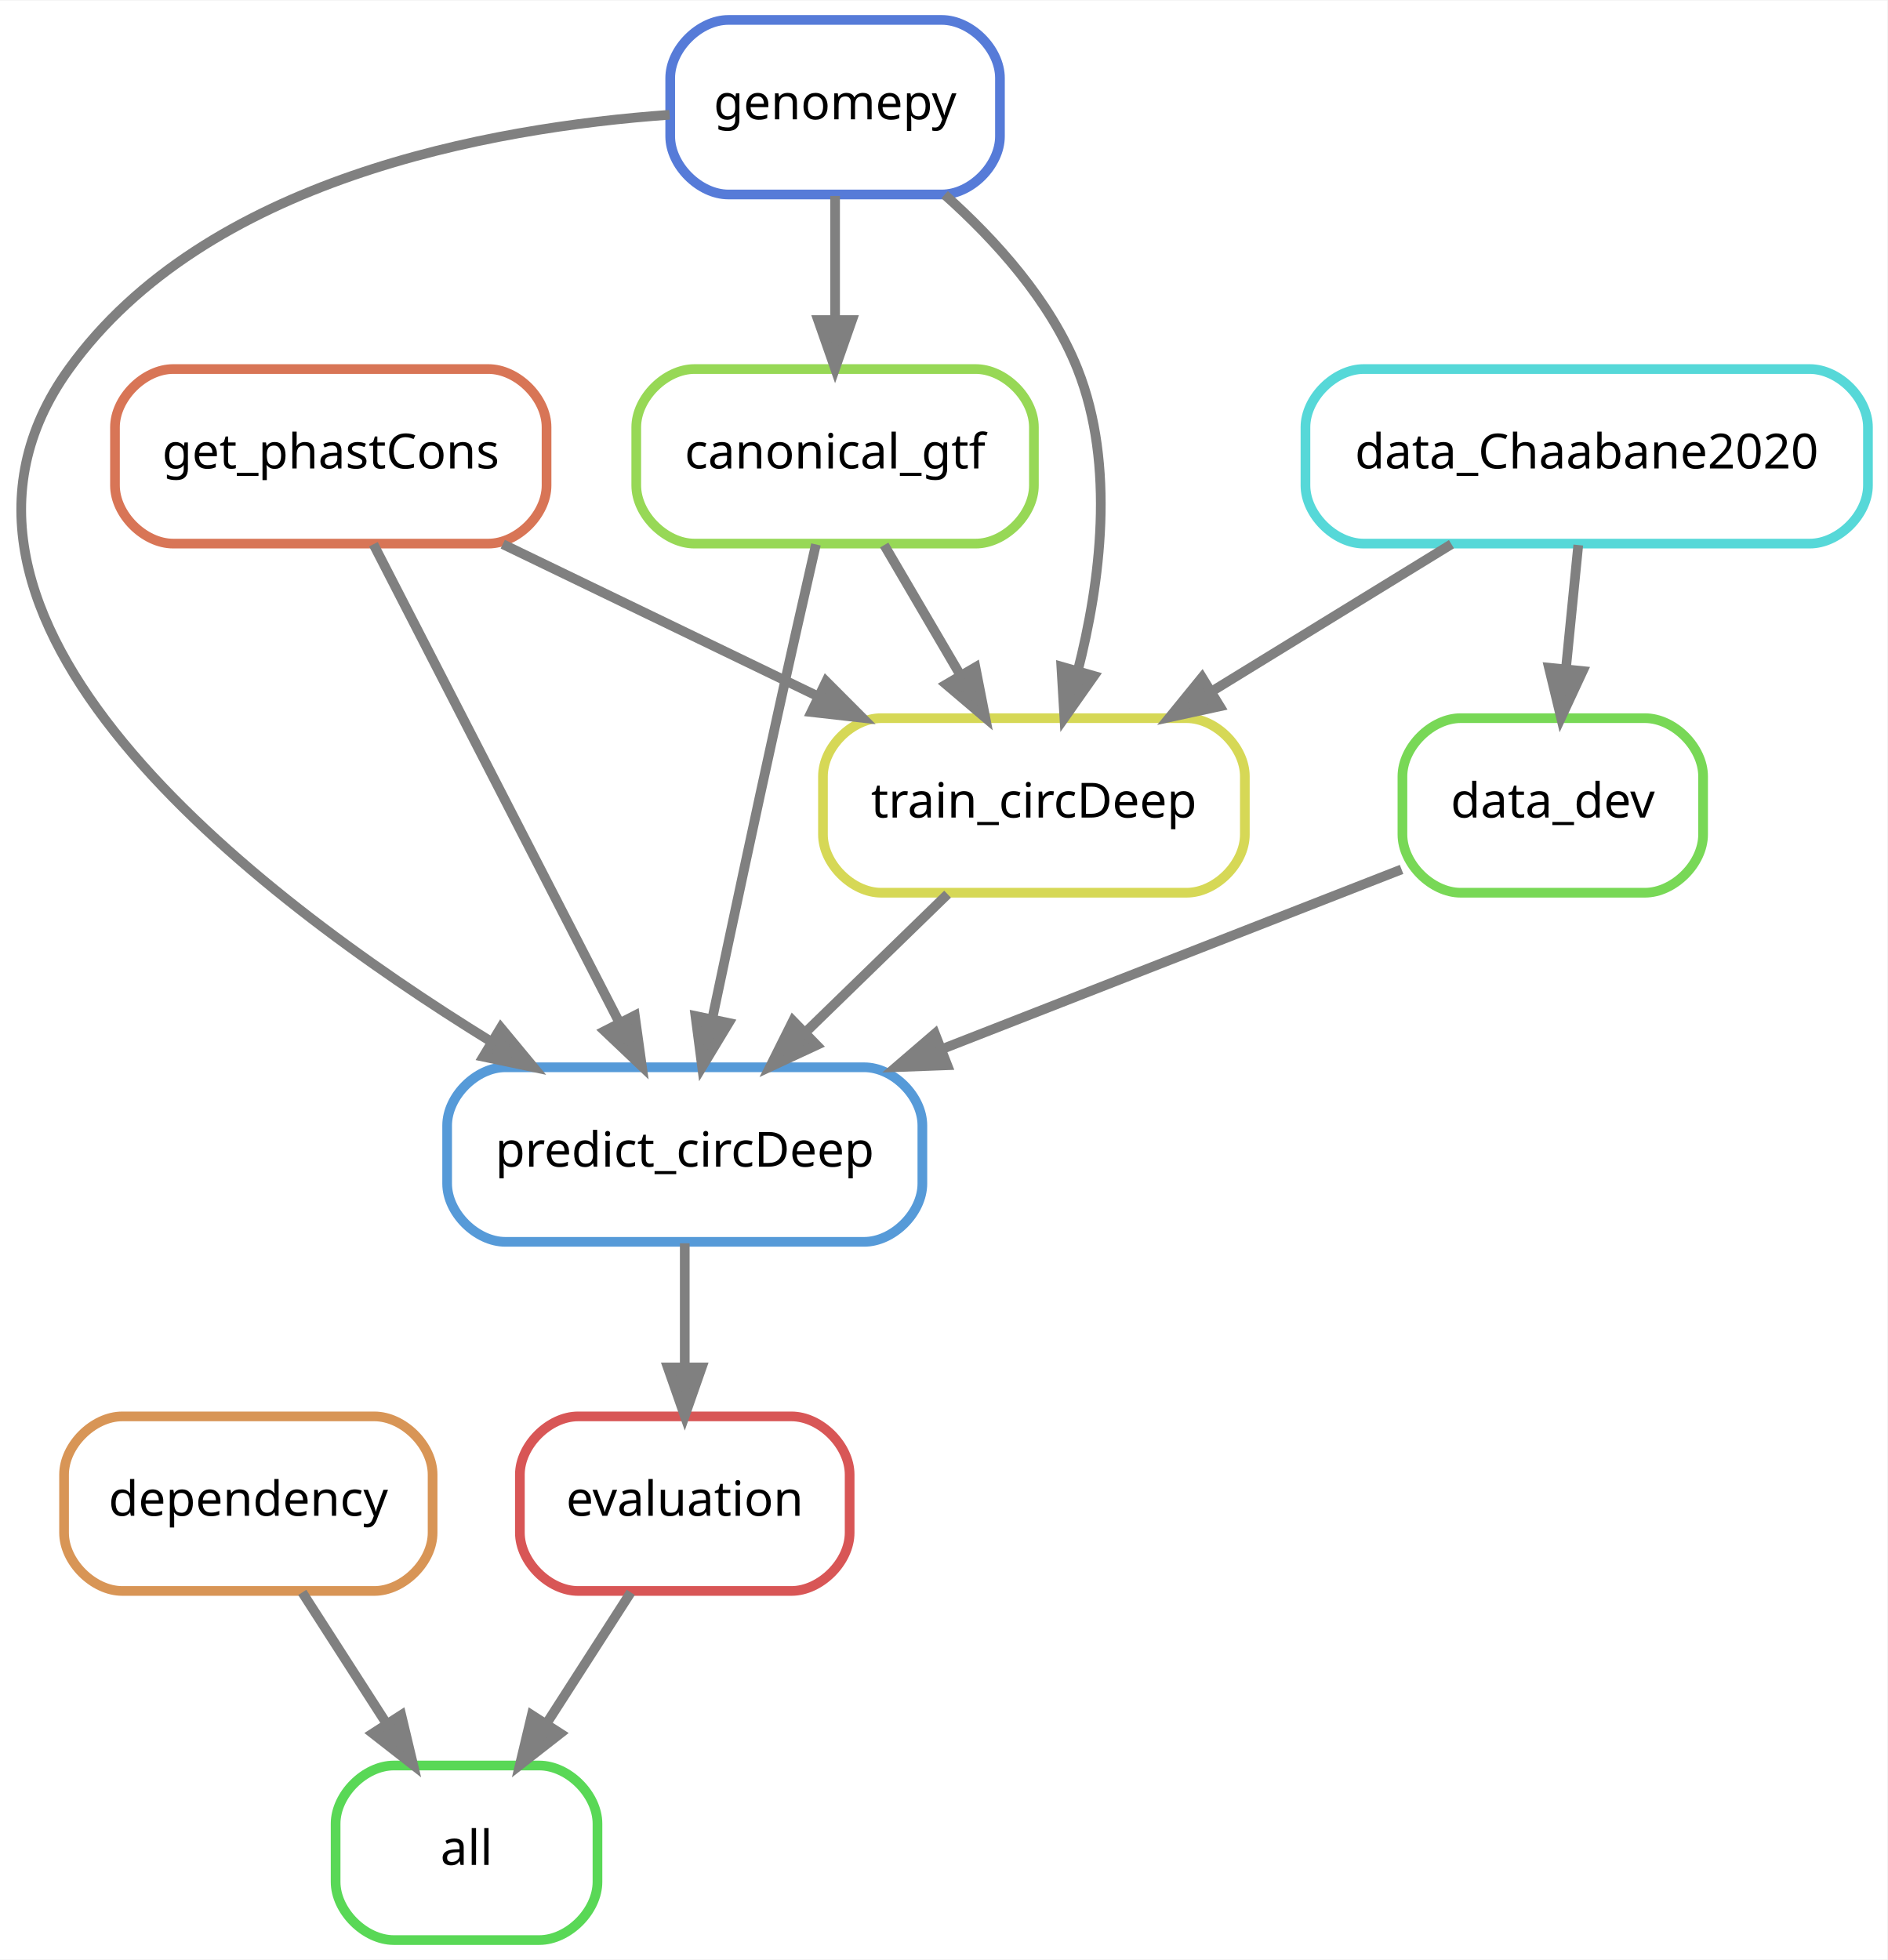
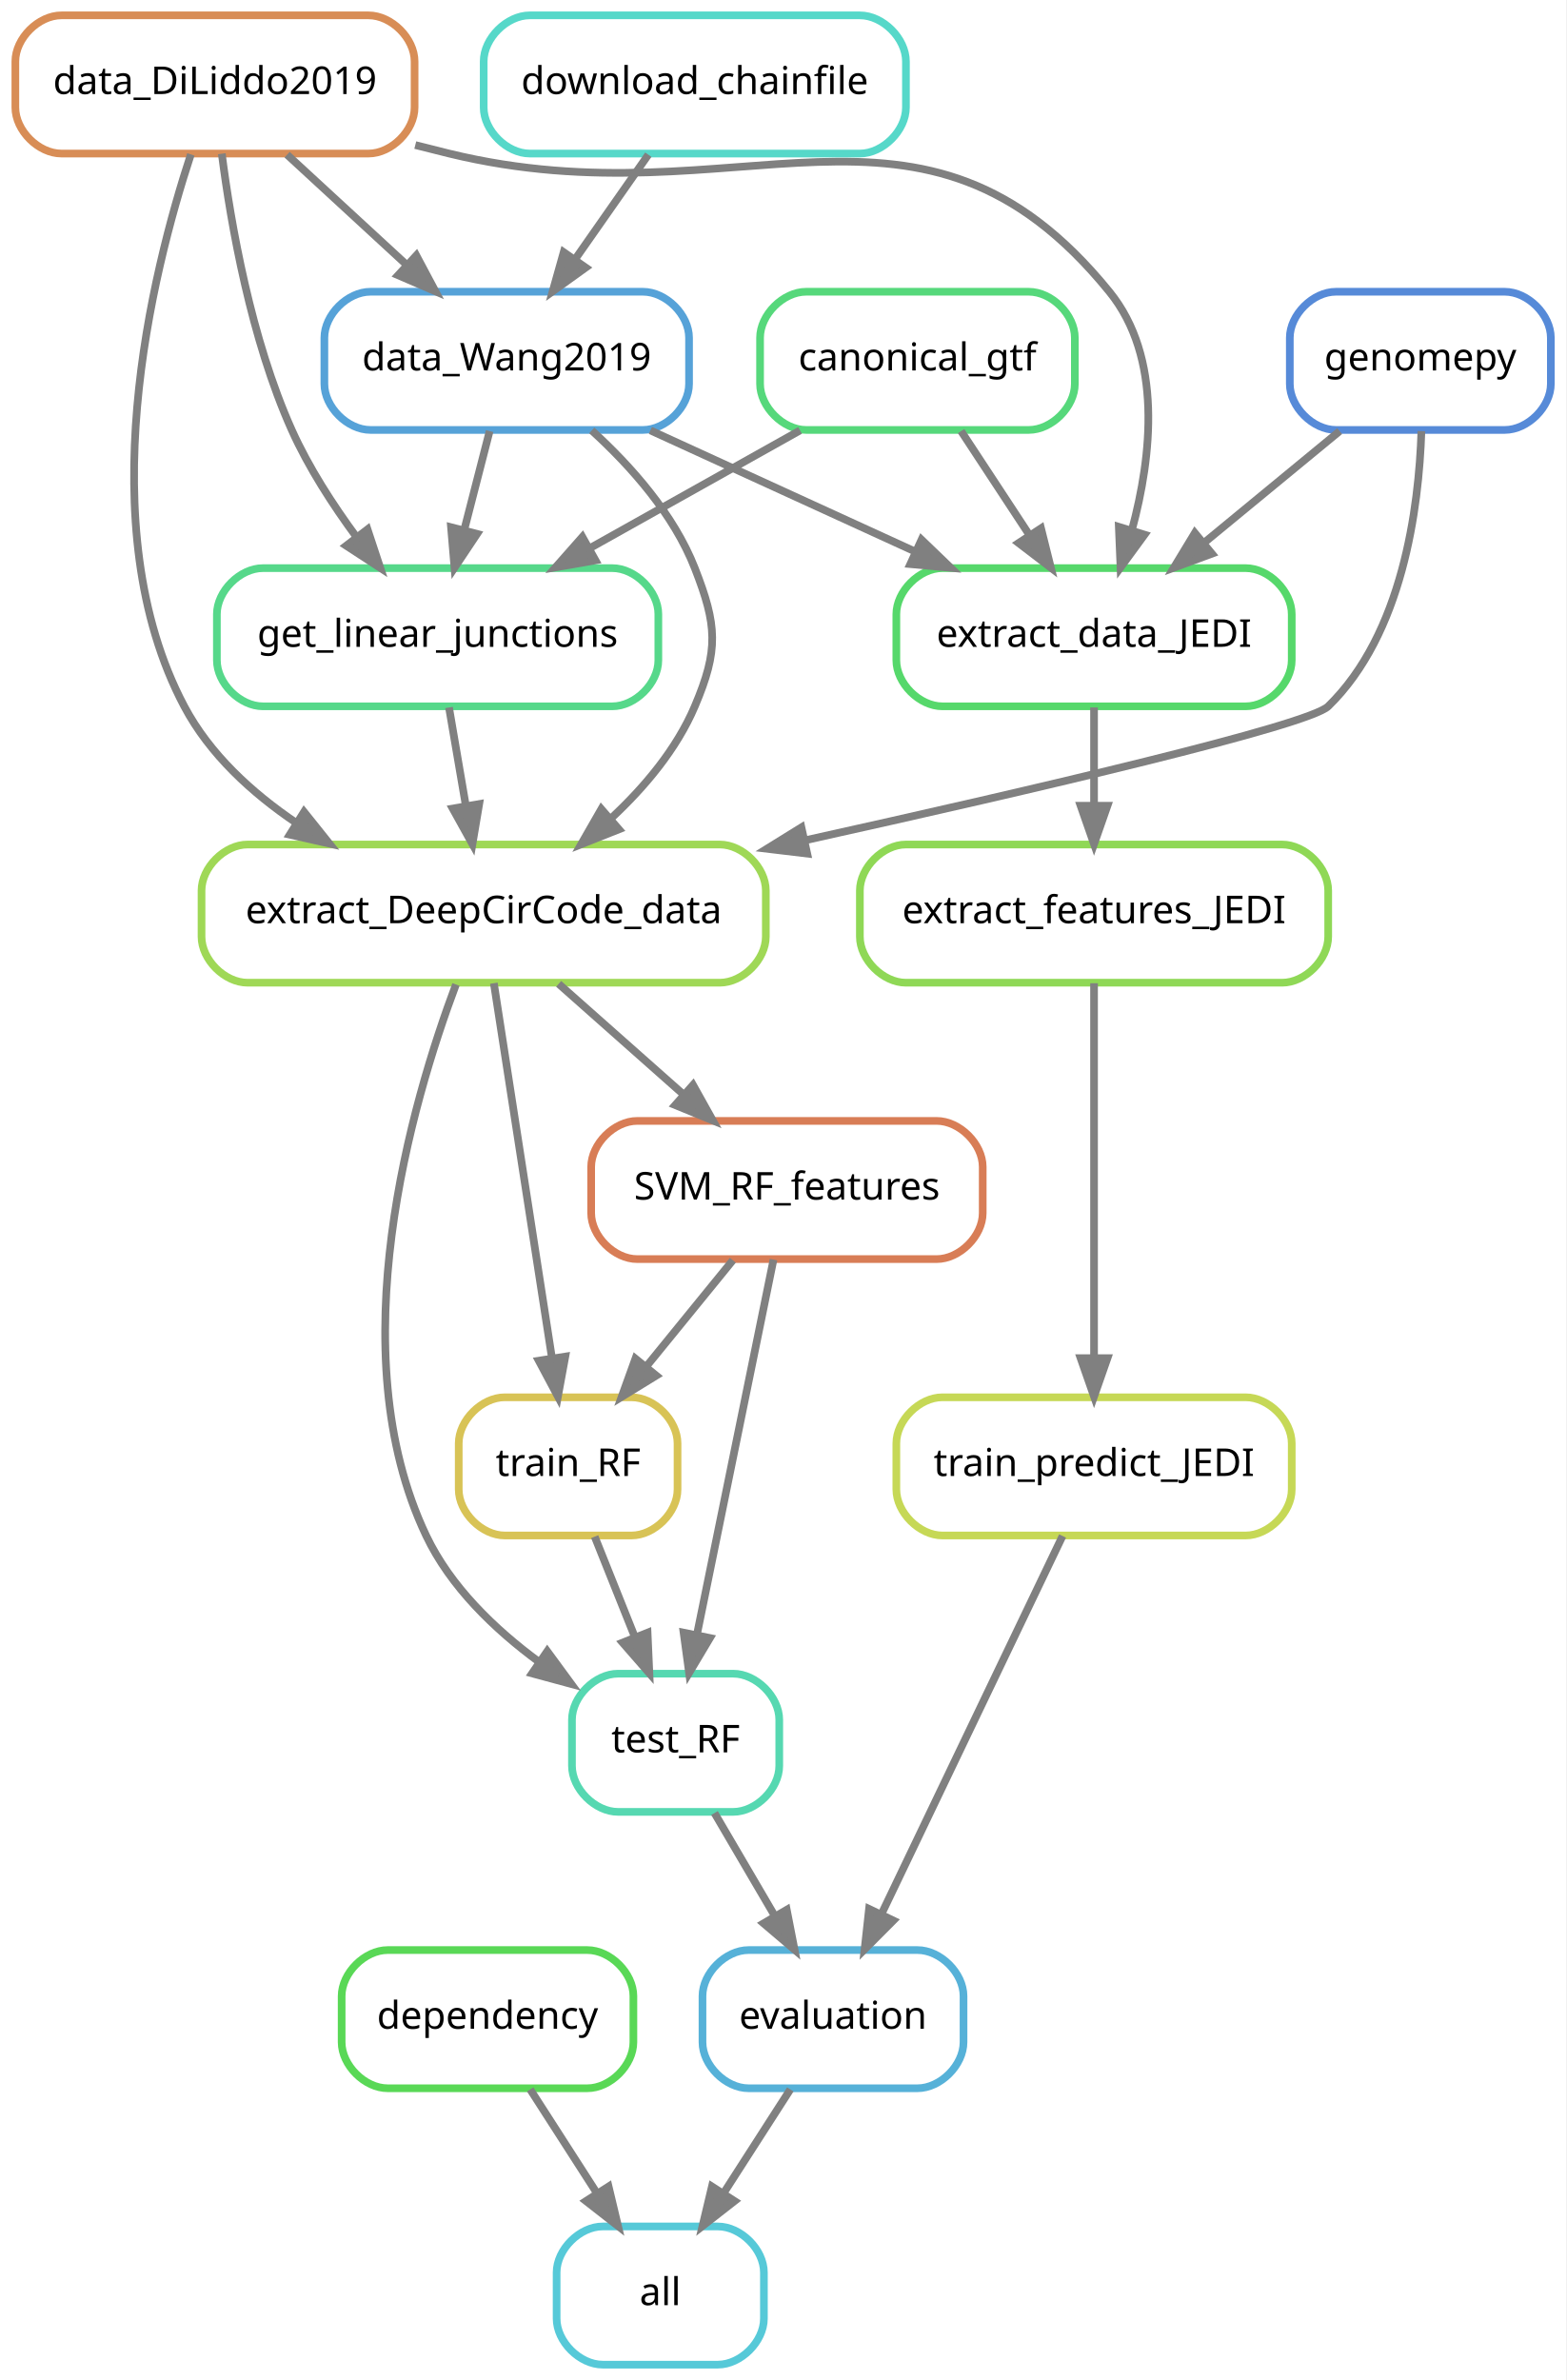
- <svg xmlns="http://www.w3.org/2000/svg" width="389pt" height="404pt" viewBox="0.00 0.00 389.21 404.00">
-   <g id="graph0" class="graph" transform="scale(1 1) rotate(0) translate(4 400)">
-     <polygon fill="white" stroke="transparent" points="-4,4 -4,-400 385.21,-400 385.21,4 -4,4" />
+ <svg xmlns="http://www.w3.org/2000/svg" width="408pt" height="620pt" viewBox="0.00 0.00 408.00 620.00">
+   <g id="graph0" class="graph" transform="scale(1 1) rotate(0) translate(4 616)">
+     <polygon fill="white" stroke="transparent" points="-4,4 -4,-616 404,-616 404,4 -4,4" />
    <g id="node1" class="node">
-       <path fill="none" stroke="#59d856" stroke-width="2" d="M107.21,-36C107.21,-36 77.21,-36 77.21,-36 71.21,-36 65.21,-30 65.21,-24 65.21,-24 65.21,-12 65.21,-12 65.21,-6 71.21,0 77.21,0 77.21,0 107.21,0 107.21,0 113.21,0 119.21,-6 119.21,-12 119.21,-12 119.21,-24 119.21,-24 119.21,-30 113.21,-36 107.21,-36" />
-       <text text-anchor="middle" x="92.21" y="-15.5" font-family="sans" font-size="10.00">all</text>
+       <path fill="none" stroke="#56c9d8" stroke-width="2" d="M183,-36C183,-36 153,-36 153,-36 147,-36 141,-30 141,-24 141,-24 141,-12 141,-12 141,-6 147,0 153,0 153,0 183,0 183,0 189,0 195,-6 195,-12 195,-12 195,-24 195,-24 195,-30 189,-36 183,-36" />
+       <text text-anchor="middle" x="168" y="-15.5" font-family="sans" font-size="10.00">all</text>
    </g>
    <g id="node2" class="node">
-       <path fill="none" stroke="#d89556" stroke-width="2" d="M73.21,-108C73.21,-108 21.21,-108 21.21,-108 15.21,-108 9.21,-102 9.21,-96 9.21,-96 9.21,-84 9.21,-84 9.21,-78 15.21,-72 21.21,-72 21.21,-72 73.21,-72 73.21,-72 79.21,-72 85.21,-78 85.21,-84 85.21,-84 85.21,-96 85.21,-96 85.21,-102 79.21,-108 73.21,-108" />
-       <text text-anchor="middle" x="47.21" y="-87.5" font-family="sans" font-size="10.00">dependency</text>
+       <path fill="none" stroke="#59d856" stroke-width="2" d="M149,-108C149,-108 97,-108 97,-108 91,-108 85,-102 85,-96 85,-96 85,-84 85,-84 85,-78 91,-72 97,-72 97,-72 149,-72 149,-72 155,-72 161,-78 161,-84 161,-84 161,-96 161,-96 161,-102 155,-108 149,-108" />
+       <text text-anchor="middle" x="123" y="-87.5" font-family="sans" font-size="10.00">dependency</text>
    </g>
    <g id="edge2" class="edge">
-       <path fill="none" stroke="grey" stroke-width="2" d="M58.33,-71.7C63.56,-63.56 69.91,-53.69 75.68,-44.7" />
-       <polygon fill="grey" stroke="grey" stroke-width="2" points="78.75,-46.41 81.21,-36.1 72.86,-42.62 78.75,-46.41" />
+       <path fill="none" stroke="grey" stroke-width="2" d="M134.12,-71.7C139.36,-63.56 145.7,-53.69 151.48,-44.7" />
+       <polygon fill="grey" stroke="grey" stroke-width="2" points="154.54,-46.41 157,-36.1 148.65,-42.62 154.54,-46.41" />
    </g>
    <g id="node3" class="node">
-       <path fill="none" stroke="#d85656" stroke-width="2" d="M159.21,-108C159.21,-108 115.21,-108 115.21,-108 109.21,-108 103.21,-102 103.21,-96 103.21,-96 103.21,-84 103.21,-84 103.21,-78 109.21,-72 115.21,-72 115.21,-72 159.21,-72 159.21,-72 165.21,-72 171.21,-78 171.21,-84 171.21,-84 171.21,-96 171.21,-96 171.21,-102 165.21,-108 159.21,-108" />
-       <text text-anchor="middle" x="137.21" y="-87.5" font-family="sans" font-size="10.00">evaluation</text>
+       <path fill="none" stroke="#56b1d8" stroke-width="2" d="M235,-108C235,-108 191,-108 191,-108 185,-108 179,-102 179,-96 179,-96 179,-84 179,-84 179,-78 185,-72 191,-72 191,-72 235,-72 235,-72 241,-72 247,-78 247,-84 247,-84 247,-96 247,-96 247,-102 241,-108 235,-108" />
+       <text text-anchor="middle" x="213" y="-87.5" font-family="sans" font-size="10.00">evaluation</text>
    </g>
    <g id="edge1" class="edge">
-       <path fill="none" stroke="grey" stroke-width="2" d="M126.08,-71.7C120.85,-63.56 114.51,-53.69 108.73,-44.7" />
-       <polygon fill="grey" stroke="grey" stroke-width="2" points="111.55,-42.62 103.2,-36.1 105.66,-46.41 111.55,-42.62" />
+       <path fill="none" stroke="grey" stroke-width="2" d="M201.88,-71.7C196.64,-63.56 190.3,-53.69 184.52,-44.7" />
+       <polygon fill="grey" stroke="grey" stroke-width="2" points="187.35,-42.62 179,-36.1 181.46,-46.41 187.35,-42.62" />
    </g>
    <g id="node4" class="node">
-       <path fill="none" stroke="#569ad8" stroke-width="2" d="M174.21,-180C174.21,-180 100.21,-180 100.21,-180 94.21,-180 88.21,-174 88.21,-168 88.21,-168 88.21,-156 88.21,-156 88.21,-150 94.21,-144 100.21,-144 100.21,-144 174.21,-144 174.21,-144 180.21,-144 186.21,-150 186.21,-156 186.21,-156 186.21,-168 186.21,-168 186.21,-174 180.21,-180 174.21,-180" />
-       <text text-anchor="middle" x="137.21" y="-159.5" font-family="sans" font-size="10.00">predict_circDeep</text>
+       <path fill="none" stroke="#56d8b1" stroke-width="2" d="M187,-180C187,-180 157,-180 157,-180 151,-180 145,-174 145,-168 145,-168 145,-156 145,-156 145,-150 151,-144 157,-144 157,-144 187,-144 187,-144 193,-144 199,-150 199,-156 199,-156 199,-168 199,-168 199,-174 193,-180 187,-180" />
+       <text text-anchor="middle" x="172" y="-159.5" font-family="sans" font-size="10.00">test_RF</text>
    </g>
    <g id="edge3" class="edge">
-       <path fill="none" stroke="grey" stroke-width="2" d="M137.21,-143.7C137.21,-135.98 137.21,-126.71 137.21,-118.11" />
-       <polygon fill="grey" stroke="grey" stroke-width="2" points="140.71,-118.1 137.21,-108.1 133.71,-118.1 140.71,-118.1" />
+       <path fill="none" stroke="grey" stroke-width="2" d="M182.13,-143.7C186.85,-135.64 192.56,-125.89 197.78,-116.98" />
+       <polygon fill="grey" stroke="grey" stroke-width="2" points="200.95,-118.5 202.98,-108.1 194.91,-114.96 200.95,-118.5" />
    </g>
    <g id="node5" class="node">
-       <path fill="none" stroke="#d87556" stroke-width="2" d="M96.71,-324C96.71,-324 31.71,-324 31.71,-324 25.71,-324 19.71,-318 19.71,-312 19.71,-312 19.71,-300 19.71,-300 19.71,-294 25.71,-288 31.71,-288 31.71,-288 96.71,-288 96.71,-288 102.71,-288 108.71,-294 108.71,-300 108.71,-300 108.71,-312 108.71,-312 108.71,-318 102.71,-324 96.71,-324" />
-       <text text-anchor="middle" x="64.21" y="-303.5" font-family="sans" font-size="10.00">get_phastCons</text>
+       <path fill="none" stroke="#d8c356" stroke-width="2" d="M160.5,-252C160.5,-252 127.5,-252 127.5,-252 121.5,-252 115.5,-246 115.5,-240 115.5,-240 115.5,-228 115.5,-228 115.5,-222 121.5,-216 127.5,-216 127.5,-216 160.5,-216 160.5,-216 166.5,-216 172.5,-222 172.5,-228 172.5,-228 172.5,-240 172.5,-240 172.5,-246 166.5,-252 160.5,-252" />
+       <text text-anchor="middle" x="144" y="-231.5" font-family="sans" font-size="10.00">train_RF</text>
+     </g>
+     <g id="edge6" class="edge">
+       <path fill="none" stroke="grey" stroke-width="2" d="M150.92,-215.7C154.07,-207.81 157.88,-198.3 161.38,-189.55" />
+       <polygon fill="grey" stroke="grey" stroke-width="2" points="164.69,-190.69 165.16,-180.1 158.19,-188.09 164.69,-190.69" />
+     </g>
+     <g id="node6" class="node">
+       <path fill="none" stroke="#d87d56" stroke-width="2" d="M240,-324C240,-324 162,-324 162,-324 156,-324 150,-318 150,-312 150,-312 150,-300 150,-300 150,-294 156,-288 162,-288 162,-288 240,-288 240,-288 246,-288 252,-294 252,-300 252,-300 252,-312 252,-312 252,-318 246,-324 240,-324" />
+       <text text-anchor="middle" x="201" y="-303.5" font-family="sans" font-size="10.00">SVM_RF_features</text>
+     </g>
+     <g id="edge7" class="edge">
+       <path fill="none" stroke="grey" stroke-width="2" d="M197.5,-287.87C192.54,-263.56 183.4,-218.82 177.52,-190.01" />
+       <polygon fill="grey" stroke="grey" stroke-width="2" points="180.94,-189.29 175.51,-180.19 174.08,-190.69 180.94,-189.29" />
+     </g>
+     <g id="edge9" class="edge">
+       <path fill="none" stroke="grey" stroke-width="2" d="M186.91,-287.7C180.08,-279.3 171.74,-269.07 164.24,-259.86" />
+       <polygon fill="grey" stroke="grey" stroke-width="2" points="166.96,-257.65 157.93,-252.1 161.53,-262.07 166.96,-257.65" />
+     </g>
+     <g id="node7" class="node">
+       <path fill="none" stroke="#9fd856" stroke-width="2" d="M183.5,-396C183.5,-396 60.5,-396 60.5,-396 54.5,-396 48.5,-390 48.5,-384 48.5,-384 48.5,-372 48.5,-372 48.5,-366 54.5,-360 60.5,-360 60.5,-360 183.5,-360 183.5,-360 189.5,-360 195.5,-366 195.5,-372 195.5,-372 195.5,-384 195.5,-384 195.5,-390 189.5,-396 183.5,-396" />
+       <text text-anchor="middle" x="122" y="-375.5" font-family="sans" font-size="10.00">extract_DeepCirCode_data</text>
+     </g>
+     <g id="edge5" class="edge">
+       <path fill="none" stroke="grey" stroke-width="2" d="M114.78,-359.54C103.26,-328.84 84.24,-263.93 107,-216 113.33,-202.66 124.85,-191.58 136.44,-183.05" />
+       <polygon fill="grey" stroke="grey" stroke-width="2" points="138.56,-185.84 144.83,-177.3 134.6,-180.07 138.56,-185.84" />
+     </g>
+     <g id="edge8" class="edge">
+       <path fill="none" stroke="grey" stroke-width="2" d="M124.65,-359.87C128.4,-335.67 135.29,-291.21 139.76,-262.39" />
+       <polygon fill="grey" stroke="grey" stroke-width="2" points="143.26,-262.61 141.34,-252.19 136.35,-261.54 143.26,-262.61" />
+     </g>
+     <g id="edge10" class="edge">
+       <path fill="none" stroke="grey" stroke-width="2" d="M141.53,-359.7C151.38,-350.97 163.49,-340.24 174.2,-330.75" />
+       <polygon fill="grey" stroke="grey" stroke-width="2" points="176.53,-333.36 181.7,-324.1 171.89,-328.12 176.53,-333.36" />
+     </g>
+     <g id="node8" class="node">
+       <path fill="none" stroke="#d88d56" stroke-width="2" d="M92,-612C92,-612 12,-612 12,-612 6,-612 0,-606 0,-600 0,-600 0,-588 0,-588 0,-582 6,-576 12,-576 12,-576 92,-576 92,-576 98,-576 104,-582 104,-588 104,-588 104,-600 104,-600 104,-606 98,-612 92,-612" />
+       <text text-anchor="middle" x="52" y="-591.5" font-family="sans" font-size="10.00">data_DiLiddo2019</text>
+     </g>
+     <g id="edge11" class="edge">
+       <path fill="none" stroke="grey" stroke-width="2" d="M45.72,-575.78C35.58,-544.92 19.12,-478.99 44,-432 50.6,-419.54 61.58,-409.47 73.25,-401.59" />
+       <polygon fill="grey" stroke="grey" stroke-width="2" points="75.2,-404.5 81.82,-396.23 71.48,-398.56 75.2,-404.5" />
+     </g>
+     <g id="node9" class="node">
+       <path fill="none" stroke="#56d88a" stroke-width="2" d="M155.5,-468C155.5,-468 64.5,-468 64.5,-468 58.5,-468 52.5,-462 52.5,-456 52.5,-456 52.5,-444 52.5,-444 52.5,-438 58.5,-432 64.5,-432 64.5,-432 155.5,-432 155.5,-432 161.5,-432 167.5,-438 167.5,-444 167.5,-444 167.5,-456 167.5,-456 167.5,-462 161.5,-468 155.5,-468" />
+       <text text-anchor="middle" x="110" y="-447.5" font-family="sans" font-size="10.00">get_linear_junctions</text>
+     </g>
+     <g id="edge17" class="edge">
+       <path fill="none" stroke="grey" stroke-width="2" d="M53.78,-575.96C56.15,-557.56 61.37,-527.7 72,-504 76.38,-494.24 82.7,-484.46 88.94,-476.01" />
+       <polygon fill="grey" stroke="grey" stroke-width="2" points="91.74,-478.11 95.07,-468.05 86.19,-473.84 91.74,-478.11" />
+     </g>
+     <g id="node12" class="node">
+       <path fill="none" stroke="#56a2d8" stroke-width="2" d="M163.5,-540C163.5,-540 92.5,-540 92.5,-540 86.5,-540 80.5,-534 80.5,-528 80.5,-528 80.5,-516 80.5,-516 80.5,-510 86.5,-504 92.5,-504 92.5,-504 163.5,-504 163.5,-504 169.5,-504 175.5,-510 175.5,-516 175.5,-516 175.5,-528 175.5,-528 175.5,-534 169.5,-540 163.5,-540" />
+       <text text-anchor="middle" x="128" y="-519.5" font-family="sans" font-size="10.00">data_Wang2019</text>
+     </g>
+     <g id="edge18" class="edge">
+       <path fill="none" stroke="grey" stroke-width="2" d="M70.79,-575.7C80.17,-567.05 91.68,-556.45 101.91,-547.03" />
+       <polygon fill="grey" stroke="grey" stroke-width="2" points="104.45,-549.45 109.43,-540.1 99.7,-544.3 104.45,-549.45" />
+     </g>
+     <g id="node16" class="node">
+       <path fill="none" stroke="#56d86b" stroke-width="2" d="M320.5,-468C320.5,-468 241.5,-468 241.5,-468 235.5,-468 229.5,-462 229.5,-456 229.5,-456 229.5,-444 229.5,-444 229.5,-438 235.5,-432 241.5,-432 241.5,-432 320.5,-432 320.5,-432 326.5,-432 332.5,-438 332.5,-444 332.5,-444 332.5,-456 332.5,-456 332.5,-462 326.5,-468 320.5,-468" />
+       <text text-anchor="middle" x="281" y="-447.5" font-family="sans" font-size="10.00">extract_data_JEDI</text>
+     </g>
+     <g id="edge25" class="edge">
+       <path fill="none" stroke="grey" stroke-width="2" d="M104.18,-578.21C107.16,-577.45 110.12,-576.7 113,-576 188.88,-557.51 235.76,-600.62 285,-540 298.89,-522.9 296.09,-497.29 290.87,-477.92" />
+       <polygon fill="grey" stroke="grey" stroke-width="2" points="294.16,-476.72 287.9,-468.17 287.46,-478.76 294.16,-476.72" />
+     </g>
+     <g id="edge12" class="edge">
+       <path fill="none" stroke="grey" stroke-width="2" d="M112.97,-431.7C114.29,-423.98 115.88,-414.71 117.35,-406.11" />
+       <polygon fill="grey" stroke="grey" stroke-width="2" points="120.83,-406.55 119.07,-396.1 113.93,-405.37 120.83,-406.55" />
+     </g>
+     <g id="node10" class="node">
+       <path fill="none" stroke="#56d87b" stroke-width="2" d="M264,-540C264,-540 206,-540 206,-540 200,-540 194,-534 194,-528 194,-528 194,-516 194,-516 194,-510 200,-504 206,-504 206,-504 264,-504 264,-504 270,-504 276,-510 276,-516 276,-516 276,-528 276,-528 276,-534 270,-540 264,-540" />
+       <text text-anchor="middle" x="235" y="-519.5" font-family="sans" font-size="10.00">canonical_gtf</text>
+     </g>
+     <g id="edge15" class="edge">
+       <path fill="none" stroke="grey" stroke-width="2" d="M204.42,-503.88C187.93,-494.64 167.38,-483.13 149.66,-473.21" />
+       <polygon fill="grey" stroke="grey" stroke-width="2" points="151.13,-470.02 140.7,-468.19 147.71,-476.13 151.13,-470.02" />
+     </g>
+     <g id="edge22" class="edge">
+       <path fill="none" stroke="grey" stroke-width="2" d="M246.37,-503.7C251.72,-495.56 258.2,-485.69 264.11,-476.7" />
+       <polygon fill="grey" stroke="grey" stroke-width="2" points="267.19,-478.38 269.76,-468.1 261.34,-474.54 267.19,-478.38" />
+     </g>
+     <g id="node11" class="node">
+       <path fill="none" stroke="#568ad8" stroke-width="2" d="M388,-540C388,-540 344,-540 344,-540 338,-540 332,-534 332,-528 332,-528 332,-516 332,-516 332,-510 338,-504 344,-504 344,-504 388,-504 388,-504 394,-504 400,-510 400,-516 400,-516 400,-528 400,-528 400,-534 394,-540 388,-540" />
+       <text text-anchor="middle" x="366" y="-519.5" font-family="sans" font-size="10.00">genomepy</text>
+     </g>
+     <g id="edge13" class="edge">
+       <path fill="none" stroke="grey" stroke-width="2" d="M366.28,-503.69C365.63,-483.61 361.38,-450.86 342,-432 336.85,-426.99 265.69,-410.38 205.67,-397.08" />
+       <polygon fill="grey" stroke="grey" stroke-width="2" points="206.28,-393.63 195.76,-394.89 204.77,-400.47 206.28,-393.63" />
+     </g>
+     <g id="edge23" class="edge">
+       <path fill="none" stroke="grey" stroke-width="2" d="M344.99,-503.7C334.28,-494.88 321.11,-484.03 309.5,-474.47" />
+       <polygon fill="grey" stroke="grey" stroke-width="2" points="311.71,-471.76 301.77,-468.1 307.26,-477.16 311.71,-471.76" />
+     </g>
+     <g id="edge14" class="edge">
+       <path fill="none" stroke="grey" stroke-width="2" d="M150.15,-503.87C160.41,-494.52 171.52,-482 177,-468 182.83,-453.1 183.26,-446.72 177,-432 172.27,-420.86 163.92,-410.93 155.13,-402.76" />
+       <polygon fill="grey" stroke="grey" stroke-width="2" points="157.23,-399.95 147.38,-396.05 152.65,-405.24 157.23,-399.95" />
+     </g>
+     <g id="edge16" class="edge">
+       <path fill="none" stroke="grey" stroke-width="2" d="M123.55,-503.7C121.55,-495.9 119.13,-486.51 116.9,-477.83" />
+       <polygon fill="grey" stroke="grey" stroke-width="2" points="120.28,-476.92 114.4,-468.1 113.5,-478.66 120.28,-476.92" />
+     </g>
+     <g id="edge24" class="edge">
+       <path fill="none" stroke="grey" stroke-width="2" d="M165.43,-503.88C186.25,-494.35 212.35,-482.41 234.48,-472.28" />
+       <polygon fill="grey" stroke="grey" stroke-width="2" points="236.06,-475.41 243.69,-468.07 233.14,-469.05 236.06,-475.41" />
+     </g>
+     <g id="node13" class="node">
+       <path fill="none" stroke="#56d8c9" stroke-width="2" d="M220,-612C220,-612 134,-612 134,-612 128,-612 122,-606 122,-600 122,-600 122,-588 122,-588 122,-582 128,-576 134,-576 134,-576 220,-576 220,-576 226,-576 232,-582 232,-588 232,-588 232,-600 232,-600 232,-606 226,-612 220,-612" />
+       <text text-anchor="middle" x="177" y="-591.5" font-family="sans" font-size="10.00">download_chainfile</text>
+     </g>
+     <g id="edge19" class="edge">
+       <path fill="none" stroke="grey" stroke-width="2" d="M164.89,-575.7C159.13,-567.47 152.14,-557.48 145.79,-548.42" />
+       <polygon fill="grey" stroke="grey" stroke-width="2" points="148.58,-546.29 139.97,-540.1 142.84,-550.3 148.58,-546.29" />
+     </g>
+     <g id="node14" class="node">
+       <path fill="none" stroke="#c6d856" stroke-width="2" d="M320.5,-252C320.5,-252 241.5,-252 241.5,-252 235.5,-252 229.5,-246 229.5,-240 229.5,-240 229.5,-228 229.5,-228 229.5,-222 235.5,-216 241.5,-216 241.5,-216 320.5,-216 320.5,-216 326.5,-216 332.5,-222 332.5,-228 332.5,-228 332.5,-240 332.5,-240 332.5,-246 326.5,-252 320.5,-252" />
+       <text text-anchor="middle" x="281" y="-231.5" font-family="sans" font-size="10.00">train_predict_JEDI</text>
    </g>
    <g id="edge4" class="edge">
-       <path fill="none" stroke="grey" stroke-width="2" d="M73.01,-287.87C85.62,-263.35 108.91,-218.03 123.71,-189.26" />
-       <polygon fill="grey" stroke="grey" stroke-width="2" points="126.91,-190.68 128.37,-180.19 120.68,-187.48 126.91,-190.68" />
+       <path fill="none" stroke="grey" stroke-width="2" d="M272.8,-215.87C261.06,-191.35 239.35,-146.03 225.57,-117.26" />
+       <polygon fill="grey" stroke="grey" stroke-width="2" points="228.71,-115.7 221.23,-108.19 222.39,-118.72 228.71,-115.7" />
    </g>
-     <g id="node10" class="node">
-       <path fill="none" stroke="#d6d856" stroke-width="2" d="M240.71,-252C240.71,-252 177.71,-252 177.71,-252 171.71,-252 165.71,-246 165.71,-240 165.71,-240 165.71,-228 165.71,-228 165.71,-222 171.71,-216 177.71,-216 177.71,-216 240.71,-216 240.71,-216 246.71,-216 252.71,-222 252.71,-228 252.71,-228 252.71,-240 252.71,-240 252.71,-246 246.71,-252 240.71,-252" />
-       <text text-anchor="middle" x="209.21" y="-231.5" font-family="sans" font-size="10.00">train_circDeep</text>
+     <g id="node15" class="node">
+       <path fill="none" stroke="#8fd856" stroke-width="2" d="M330,-396C330,-396 232,-396 232,-396 226,-396 220,-390 220,-384 220,-384 220,-372 220,-372 220,-366 226,-360 232,-360 232,-360 330,-360 330,-360 336,-360 342,-366 342,-372 342,-372 342,-384 342,-384 342,-390 336,-396 330,-396" />
+       <text text-anchor="middle" x="281" y="-375.5" font-family="sans" font-size="10.00">extract_features_JEDI</text>
    </g>
-     <g id="edge12" class="edge">
-       <path fill="none" stroke="grey" stroke-width="2" d="M99.68,-287.88C119.32,-278.39 143.93,-266.51 164.84,-256.42" />
-       <polygon fill="grey" stroke="grey" stroke-width="2" points="166.37,-259.57 173.85,-252.07 163.32,-253.26 166.37,-259.57" />
+     <g id="edge20" class="edge">
+       <path fill="none" stroke="grey" stroke-width="2" d="M281,-359.87C281,-335.67 281,-291.21 281,-262.39" />
+       <polygon fill="grey" stroke="grey" stroke-width="2" points="284.5,-262.19 281,-252.19 277.5,-262.19 284.5,-262.19" />
    </g>
-     <g id="node6" class="node">
-       <path fill="none" stroke="#567bd8" stroke-width="2" d="M190.21,-396C190.21,-396 146.21,-396 146.21,-396 140.21,-396 134.21,-390 134.21,-384 134.21,-384 134.21,-372 134.21,-372 134.21,-366 140.21,-360 146.21,-360 146.21,-360 190.21,-360 190.21,-360 196.21,-360 202.21,-366 202.21,-372 202.21,-372 202.21,-384 202.21,-384 202.21,-390 196.21,-396 190.21,-396" />
-       <text text-anchor="middle" x="168.21" y="-375.5" font-family="sans" font-size="10.00">genomepy</text>
-     </g>
-     <g id="edge8" class="edge">
-       <path fill="none" stroke="grey" stroke-width="2" d="M134.09,-376.44C96.71,-373.76 38.34,-363.11 10.21,-324 -26.47,-273.02 47.71,-215.85 97.38,-185.23" />
-       <polygon fill="grey" stroke="grey" stroke-width="2" points="99.27,-188.17 106.03,-180.01 95.66,-182.18 99.27,-188.17" />
-     </g>
-     <g id="node7" class="node">
-       <path fill="none" stroke="#97d856" stroke-width="2" d="M197.21,-324C197.21,-324 139.21,-324 139.21,-324 133.21,-324 127.21,-318 127.21,-312 127.21,-312 127.21,-300 127.21,-300 127.21,-294 133.21,-288 139.21,-288 139.21,-288 197.21,-288 197.21,-288 203.21,-288 209.21,-294 209.21,-300 209.21,-300 209.21,-312 209.21,-312 209.21,-318 203.21,-324 197.21,-324" />
-       <text text-anchor="middle" x="168.21" y="-303.5" font-family="sans" font-size="10.00">canonical_gtf</text>
-     </g>
-     <g id="edge9" class="edge">
-       <path fill="none" stroke="grey" stroke-width="2" d="M168.21,-359.7C168.21,-351.98 168.21,-342.71 168.21,-334.11" />
-       <polygon fill="grey" stroke="grey" stroke-width="2" points="171.71,-334.1 168.21,-324.1 164.71,-334.1 171.71,-334.1" />
-     </g>
-     <g id="edge13" class="edge">
-       <path fill="none" stroke="grey" stroke-width="2" d="M190.8,-359.96C201.26,-350.63 212.6,-338.11 218.21,-324 226.1,-304.12 222.9,-279.87 218.25,-261.71" />
-       <polygon fill="grey" stroke="grey" stroke-width="2" points="221.6,-260.71 215.5,-252.05 214.87,-262.63 221.6,-260.71" />
-     </g>
-     <g id="edge6" class="edge">
-       <path fill="none" stroke="grey" stroke-width="2" d="M164.26,-287.83C161.89,-277.46 158.84,-263.98 156.21,-252 151.65,-231.3 146.65,-207.85 142.93,-190.22" />
-       <polygon fill="grey" stroke="grey" stroke-width="2" points="146.27,-189.14 140.79,-180.08 139.42,-190.58 146.27,-189.14" />
-     </g>
-     <g id="edge11" class="edge">
-       <path fill="none" stroke="grey" stroke-width="2" d="M178.34,-287.7C183.06,-279.64 188.77,-269.89 193.99,-260.98" />
-       <polygon fill="grey" stroke="grey" stroke-width="2" points="197.15,-262.5 199.19,-252.1 191.11,-258.96 197.15,-262.5" />
-     </g>
-     <g id="node8" class="node">
-       <path fill="none" stroke="#78d856" stroke-width="2" d="M335.21,-252C335.21,-252 297.21,-252 297.21,-252 291.21,-252 285.21,-246 285.21,-240 285.21,-240 285.21,-228 285.21,-228 285.21,-222 291.21,-216 297.21,-216 297.21,-216 335.21,-216 335.21,-216 341.21,-216 347.21,-222 347.21,-228 347.21,-228 347.21,-240 347.21,-240 347.21,-246 341.21,-252 335.21,-252" />
-       <text text-anchor="middle" x="316.21" y="-231.5" font-family="sans" font-size="10.00">data_dev</text>
-     </g>
-     <g id="edge7" class="edge">
-       <path fill="none" stroke="grey" stroke-width="2" d="M285.03,-220.81C258.88,-210.58 220.98,-195.76 190.1,-183.69" />
-       <polygon fill="grey" stroke="grey" stroke-width="2" points="191.35,-180.42 180.76,-180.03 188.8,-186.94 191.35,-180.42" />
-     </g>
-     <g id="node9" class="node">
-       <path fill="none" stroke="#56d8d8" stroke-width="2" d="M369.21,-324C369.21,-324 277.21,-324 277.21,-324 271.21,-324 265.21,-318 265.21,-312 265.21,-312 265.21,-300 265.21,-300 265.21,-294 271.21,-288 277.21,-288 277.21,-288 369.21,-288 369.21,-288 375.21,-288 381.21,-294 381.21,-300 381.21,-300 381.21,-312 381.21,-312 381.21,-318 375.21,-324 369.21,-324" />
-       <text text-anchor="middle" x="323.21" y="-303.5" font-family="sans" font-size="10.00">data_Chaabane2020</text>
-     </g>
-     <g id="edge10" class="edge">
-       <path fill="none" stroke="grey" stroke-width="2" d="M321.47,-287.7C320.7,-279.98 319.78,-270.71 318.92,-262.11" />
-       <polygon fill="grey" stroke="grey" stroke-width="2" points="322.39,-261.71 317.92,-252.1 315.43,-262.4 322.39,-261.71" />
-     </g>
-     <g id="edge14" class="edge">
-       <path fill="none" stroke="grey" stroke-width="2" d="M295.32,-287.88C280.41,-278.72 261.88,-267.34 245.82,-257.48" />
-       <polygon fill="grey" stroke="grey" stroke-width="2" points="247.55,-254.44 237.2,-252.19 243.89,-260.41 247.55,-254.44" />
-     </g>
-     <g id="edge5" class="edge">
-       <path fill="none" stroke="grey" stroke-width="2" d="M191.41,-215.7C182.6,-207.14 171.82,-196.66 162.2,-187.3" />
-       <polygon fill="grey" stroke="grey" stroke-width="2" points="164.41,-184.57 154.8,-180.1 159.53,-189.58 164.41,-184.57" />
+     <g id="edge21" class="edge">
+       <path fill="none" stroke="grey" stroke-width="2" d="M281,-431.7C281,-423.98 281,-414.71 281,-406.11" />
+       <polygon fill="grey" stroke="grey" stroke-width="2" points="284.5,-406.1 281,-396.1 277.5,-406.1 284.5,-406.1" />
    </g>
  </g>
</svg>
